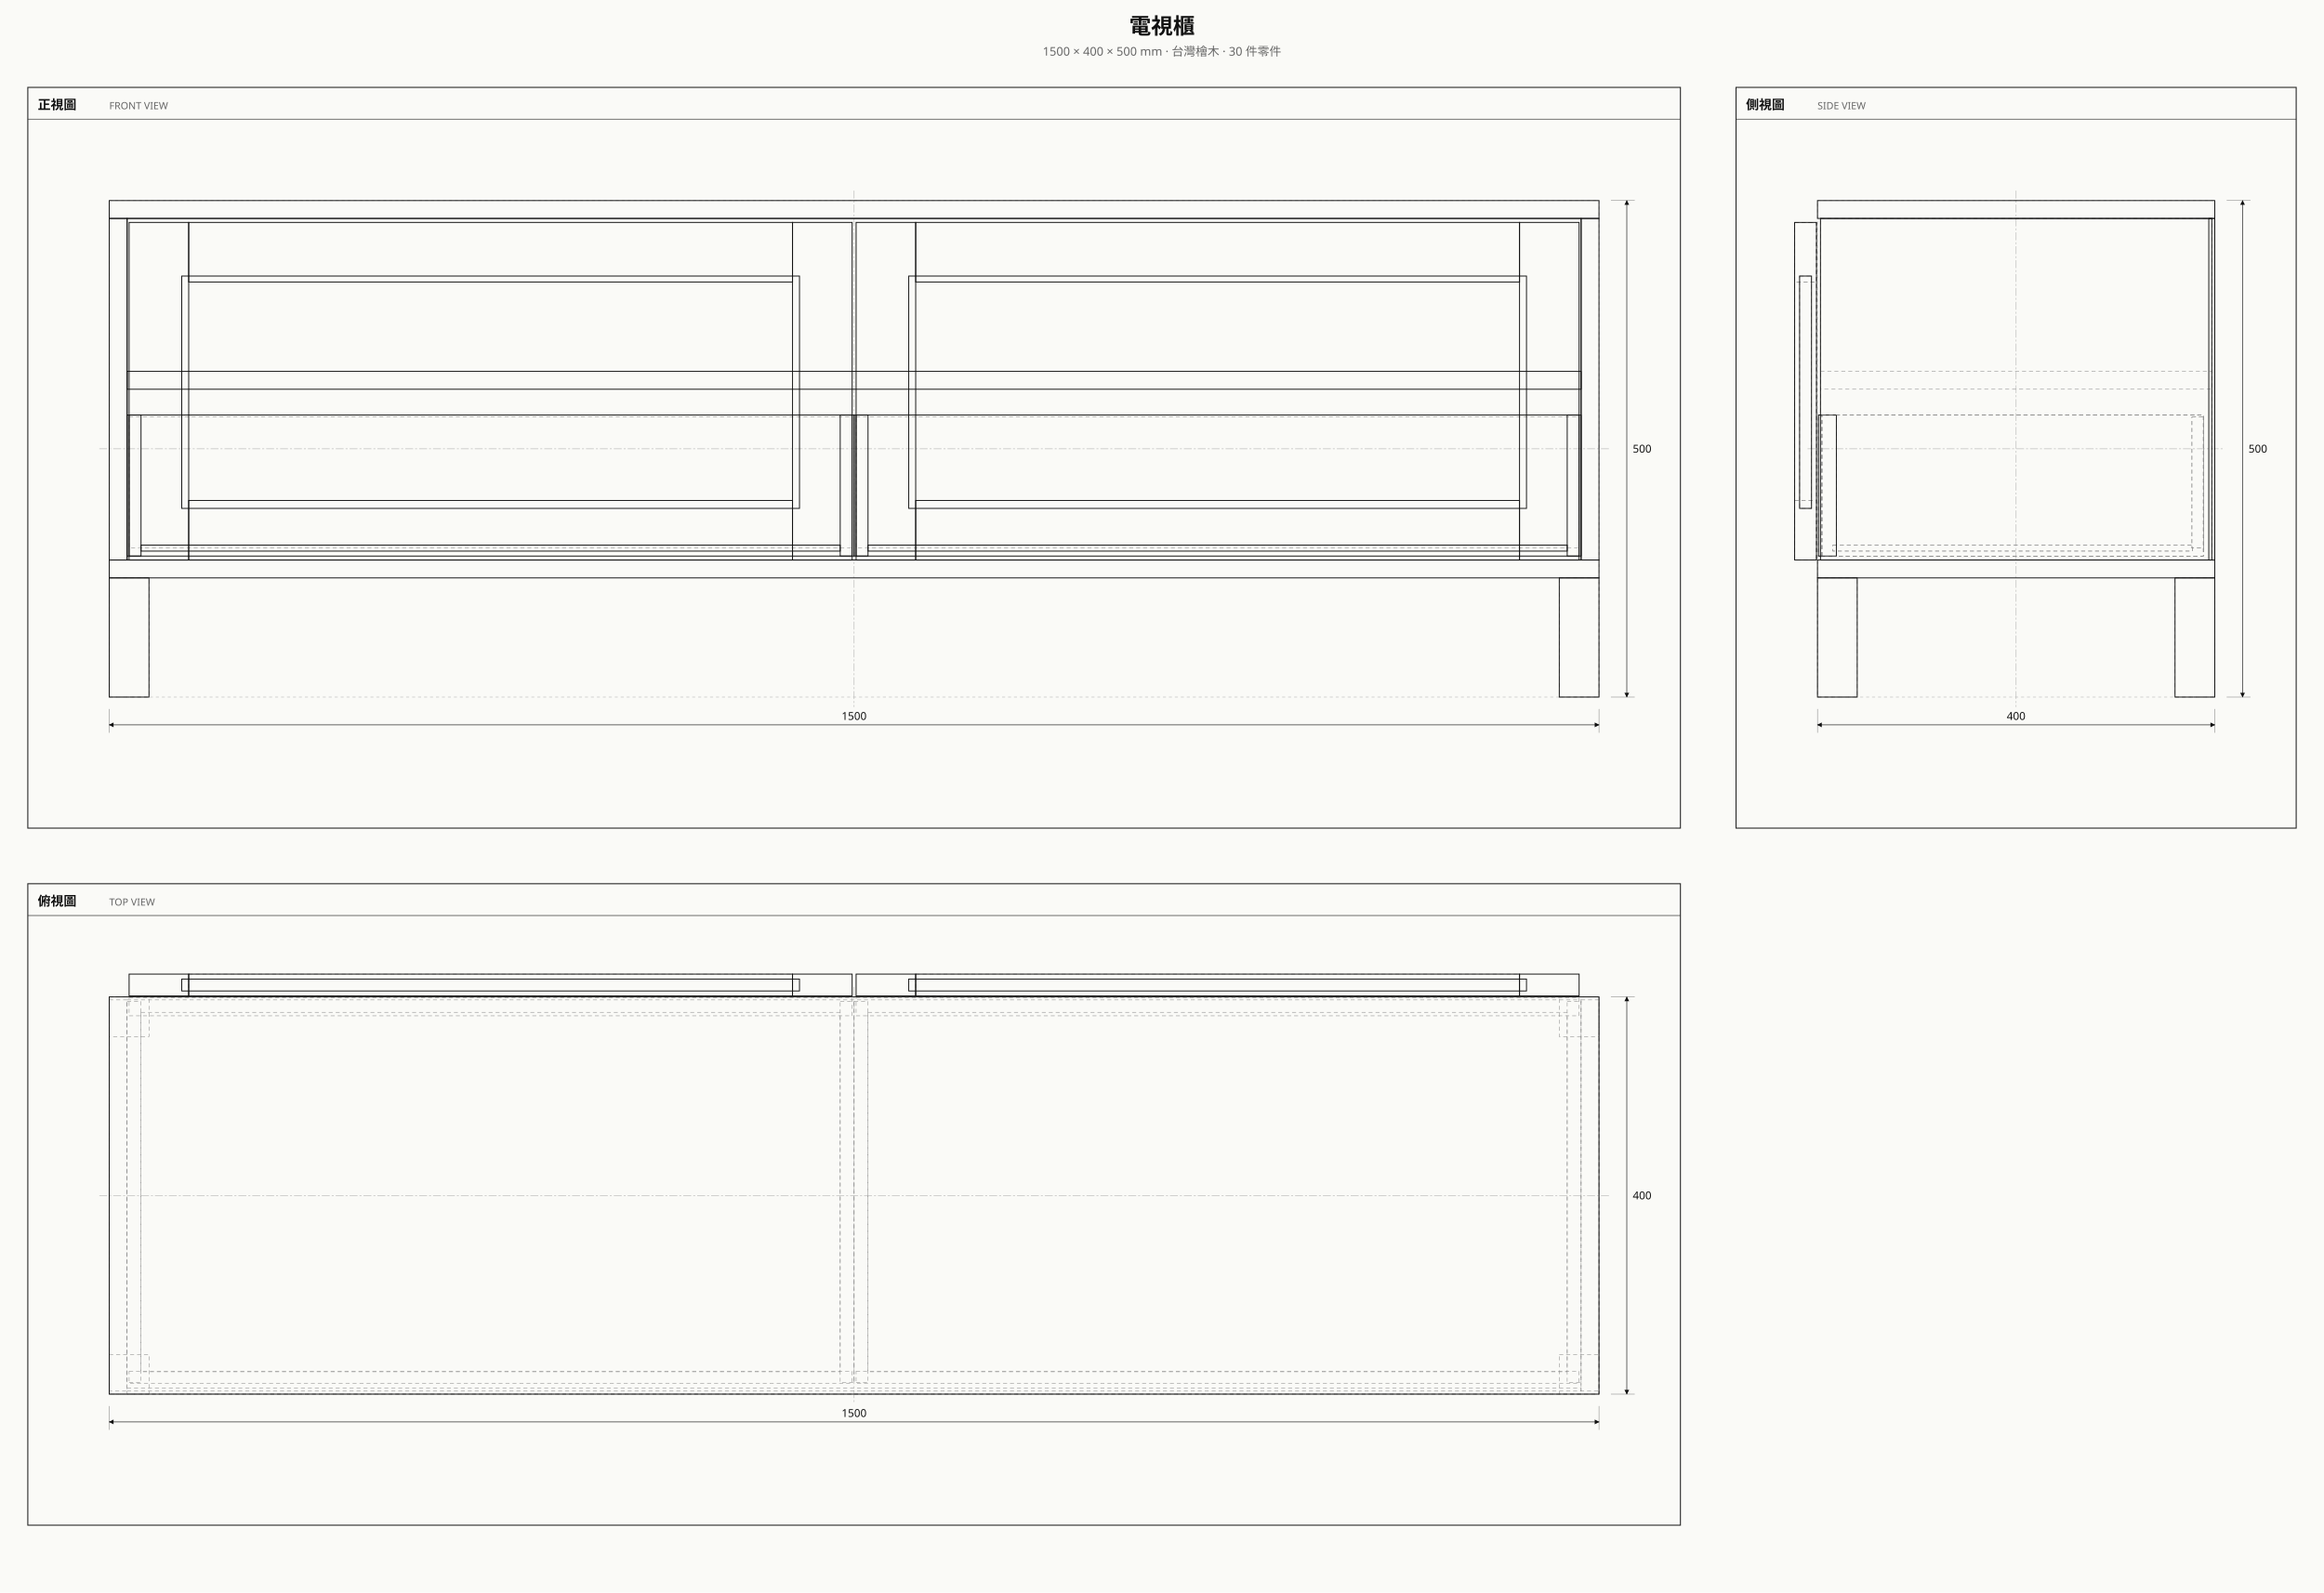
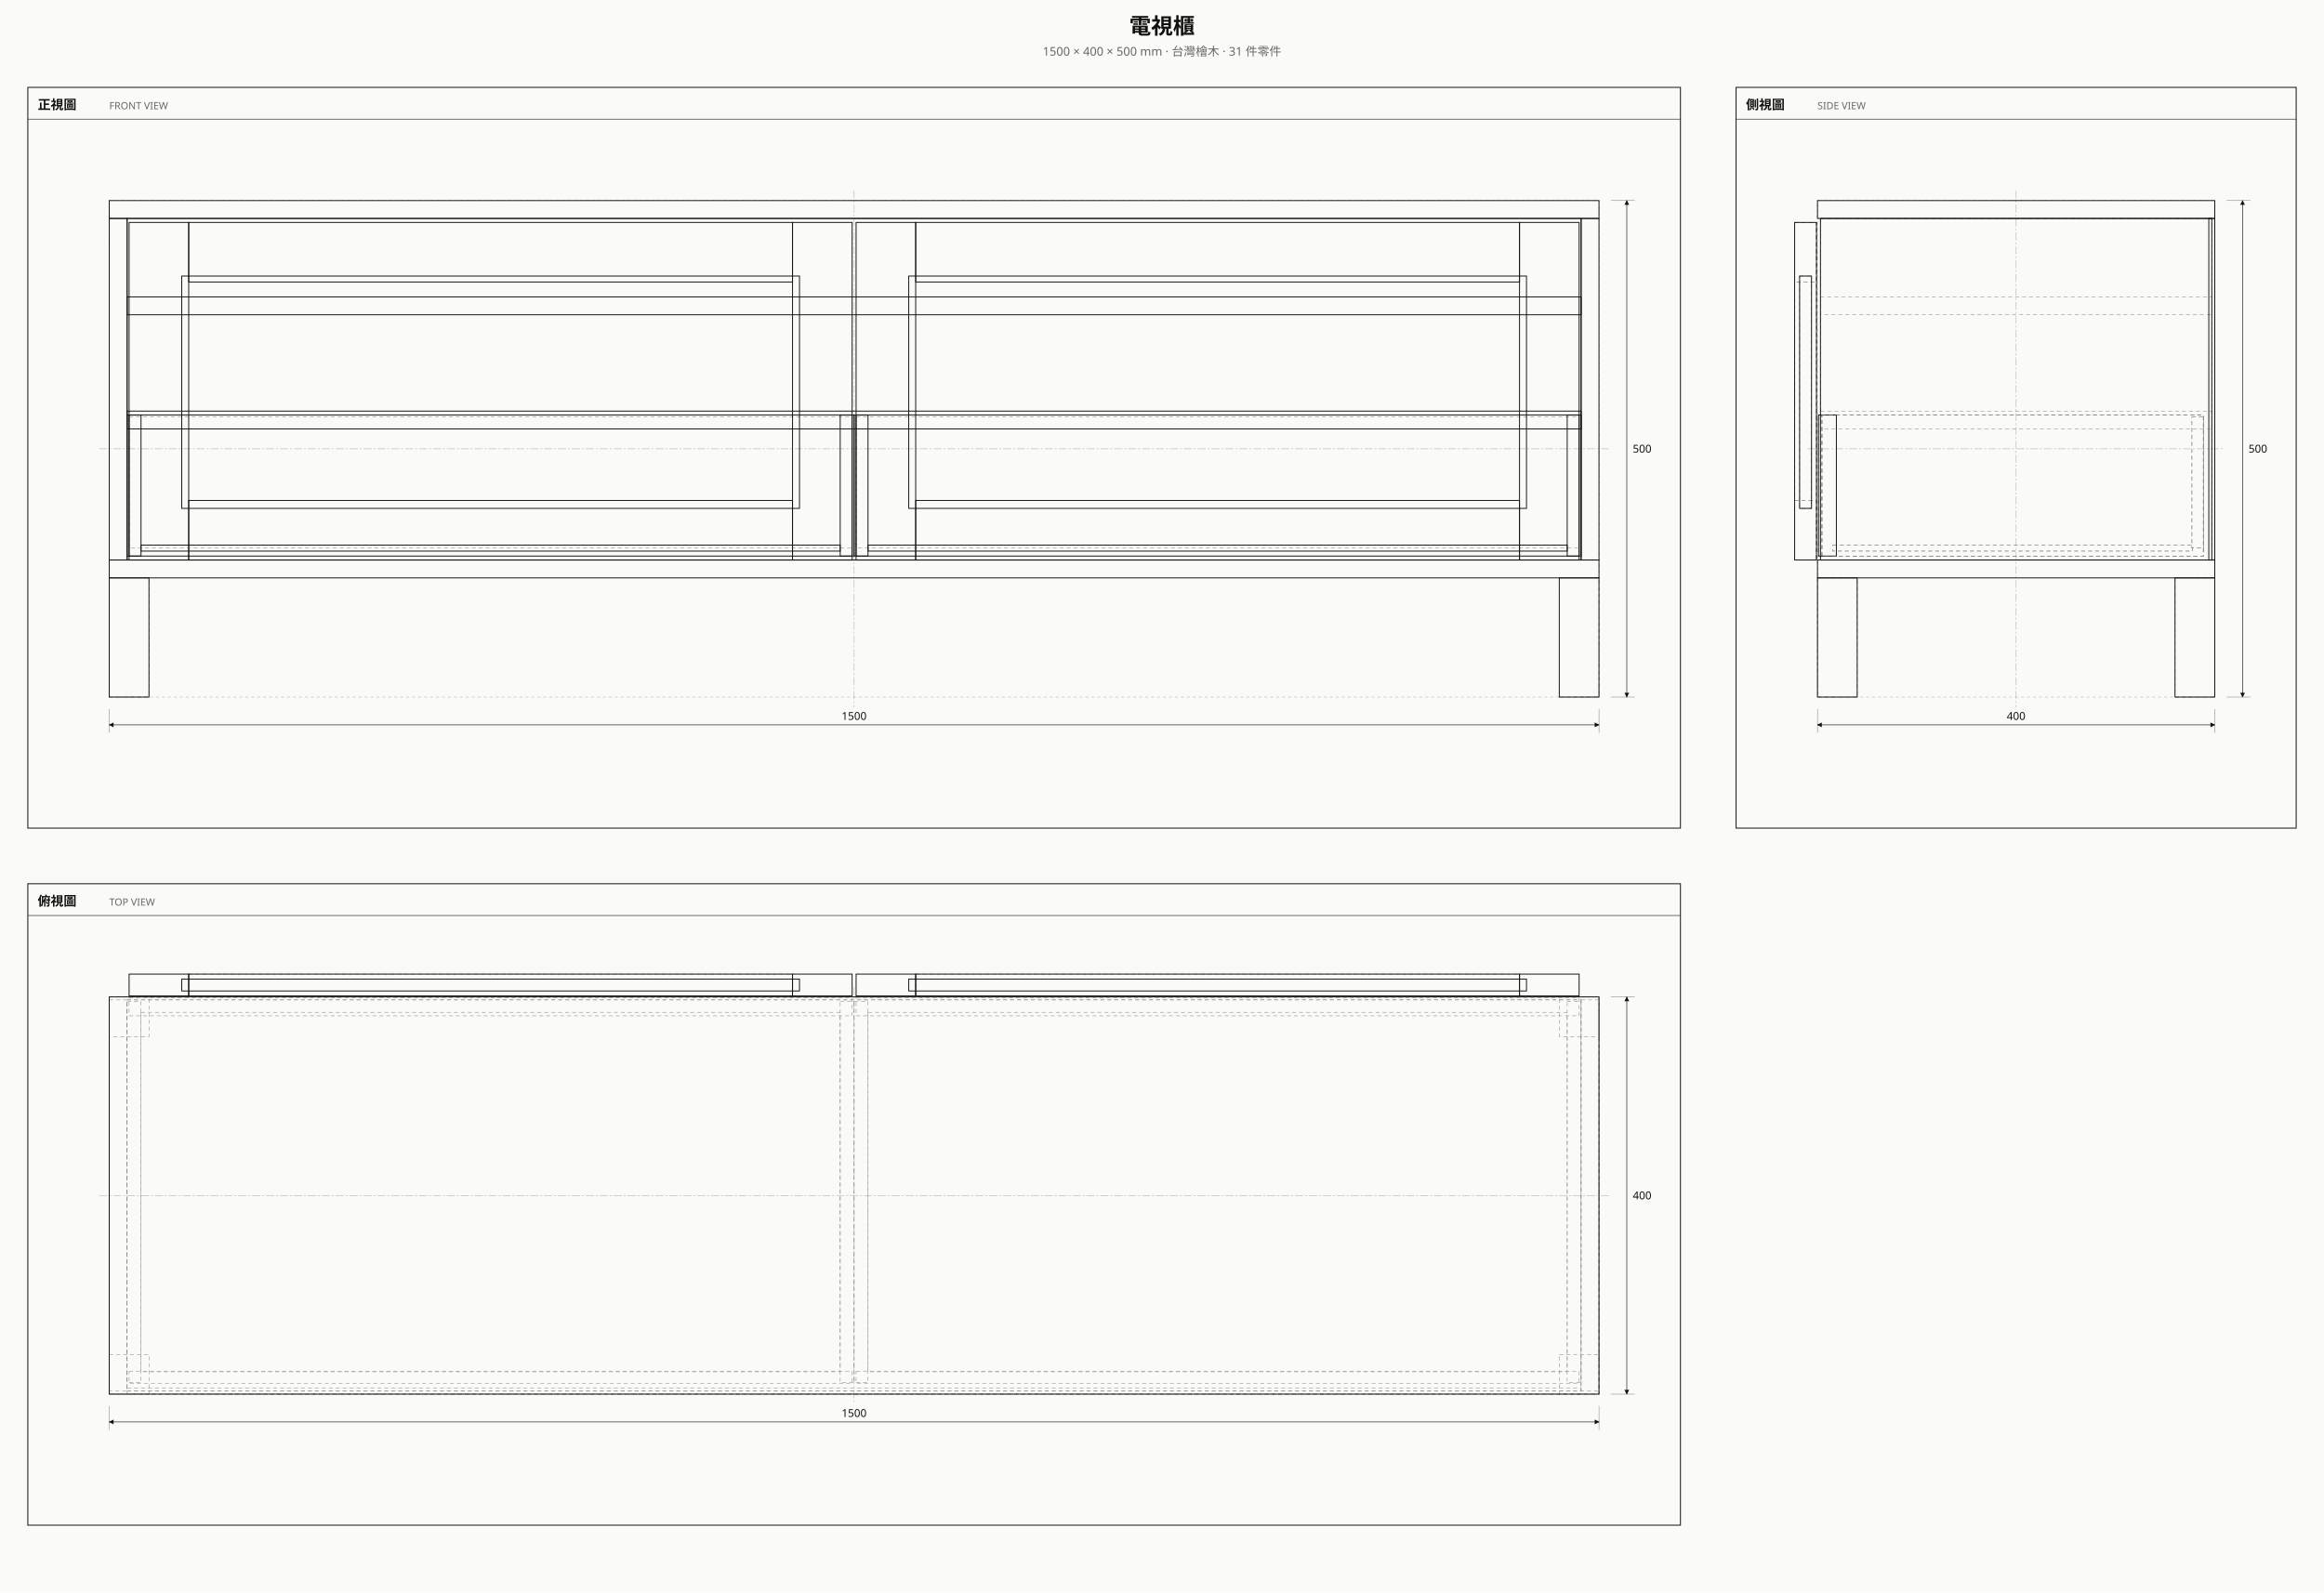
<svg xmlns="http://www.w3.org/2000/svg" viewBox="-20 -10 2340 1604" width="2340">
  <defs>
    <marker id="arr-front" viewBox="0 0 10 10" refX="9" refY="5" markerWidth="8" markerHeight="8" orient="auto-start-reverse">
      <path d="M 0 0 L 10 5 L 0 10 z" fill="#111" />
    </marker>
    <marker id="arr-side" viewBox="0 0 10 10" refX="9" refY="5" markerWidth="8" markerHeight="8" orient="auto-start-reverse">
      <path d="M 0 0 L 10 5 L 0 10 z" fill="#111" />
    </marker>
    <marker id="arr-top" viewBox="0 0 10 10" refX="9" refY="5" markerWidth="8" markerHeight="8" orient="auto-start-reverse">
      <path d="M 0 0 L 10 5 L 0 10 z" fill="#111" />
    </marker>
  </defs>
  <rect x="-20" y="-10" width="2340" height="1604" fill="#fafaf7" />
  <text x="1150" y="24" text-anchor="middle" font-size="22" font-weight="700" fill="#111" font-family="sans-serif">電視櫃</text>
-   <text x="1150" y="46" text-anchor="middle" font-size="12" fill="#666" font-family="sans-serif">1500 × 400 × 500 mm · 台灣檜木 · 30 件零件</text>
+   <text x="1150" y="46" text-anchor="middle" font-size="12" fill="#666" font-family="sans-serif">1500 × 400 × 500 mm · 台灣檜木 · 31 件零件</text>
  <g transform="translate(0, 70)">
    <g transform="translate(840.0, 622.0)">
      <rect x="-832.0" y="-614.0" width="1664.0" height="746.0" fill="none" stroke="#222" stroke-width="1" />
      <line x1="-832.0" y1="-582.0" x2="832.0" y2="-582.0" stroke="#222" stroke-width="0.6" />
      <text x="-822.0" y="-592.0" font-size="13" font-weight="700" fill="#111" font-family="sans-serif">正視圖</text>
      <text x="-750.0" y="-592.0" font-size="10" fill="#666" font-family="sans-serif">FRONT VIEW</text>
      <g stroke="#888" stroke-width="0.5" stroke-dasharray="8 2 2 2" opacity="0.7">
        <line x1="0" y1="-510.0" x2="0" y2="10.0" />
        <line x1="-760.0" y1="-250.0" x2="760.0" y2="-250.0" />
      </g>
      <rect x="-750.0" y="-500.0" width="1500.0" height="500.0" fill="none" stroke="#999" stroke-dasharray="3 3" stroke-width="0.5" opacity="0.8" />
      <rect x="-732.0" y="-482.0" width="1464.0" height="344.0" fill="none" stroke="#111" stroke-width="0.9" />
      <rect x="-730.0" y="-282.0" width="728.0" height="132.0" fill="none" stroke="#888" stroke-width="0.5" stroke-dasharray="4 3" />
      <rect x="2.0" y="-282.0" width="728.0" height="132.0" fill="none" stroke="#888" stroke-width="0.5" stroke-dasharray="4 3" />
      <rect x="-750.0" y="-120.0" width="40.0" height="120.0" fill="none" stroke="#888" stroke-width="0.5" stroke-dasharray="4 3" />
      <rect x="710.0" y="-120.0" width="40.0" height="120.0" fill="none" stroke="#888" stroke-width="0.5" stroke-dasharray="4 3" />
      <rect x="-718.0" y="-153.0" width="704.0" height="6.0" fill="none" stroke="#111" stroke-width="0.9" />
      <rect x="14.0" y="-153.0" width="704.0" height="6.0" fill="none" stroke="#111" stroke-width="0.9" />
      <rect x="-732.0" y="-284.0" width="14.0" height="142.0" fill="none" stroke="#111" stroke-width="0.9" />
      <rect x="-14.0" y="-284.0" width="14.0" height="142.0" fill="none" stroke="#111" stroke-width="0.9" />
      <rect x="0.0" y="-284.0" width="14.0" height="142.0" fill="none" stroke="#111" stroke-width="0.9" />
      <rect x="718.0" y="-284.0" width="14.0" height="142.0" fill="none" stroke="#111" stroke-width="0.9" />
      <rect x="-750.0" y="-482.0" width="18.0" height="344.0" fill="none" stroke="#111" stroke-width="0.9" />
      <rect x="732.0" y="-482.0" width="18.0" height="344.0" fill="none" stroke="#111" stroke-width="0.9" />
-       <rect x="-732.0" y="-328.0" width="1464.0" height="18.0" fill="none" stroke="#111" stroke-width="0.9" />
+       <rect x="-732.0" y="-403.0" width="1464.0" height="18.0" fill="none" stroke="#111" stroke-width="0.9" />
+       <rect x="-732.0" y="-288.0" width="1464.0" height="18.0" fill="none" stroke="#111" stroke-width="0.9" />
      <rect x="-730.0" y="-284.0" width="728.0" height="142.0" fill="none" stroke="#111" stroke-width="0.9" />
      <rect x="2.0" y="-284.0" width="728.0" height="142.0" fill="none" stroke="#111" stroke-width="0.9" />
      <rect x="-750.0" y="-120.0" width="40.0" height="120.0" fill="none" stroke="#111" stroke-width="0.9" />
      <rect x="710.0" y="-120.0" width="40.0" height="120.0" fill="none" stroke="#111" stroke-width="0.9" />
      <rect x="-750.0" y="-500.0" width="1500.0" height="18.0" fill="none" stroke="#111" stroke-width="0.9" />
      <rect x="-750.0" y="-138.0" width="1500.0" height="18.0" fill="none" stroke="#111" stroke-width="0.9" />
      <rect x="-677.0" y="-424.0" width="622.0" height="234.0" fill="none" stroke="#111" stroke-width="0.9" />
      <rect x="55.0" y="-424.0" width="622.0" height="234.0" fill="none" stroke="#111" stroke-width="0.9" />
      <rect x="-670.0" y="-478.0" width="608.0" height="60.0" fill="none" stroke="#111" stroke-width="0.9" />
      <rect x="-670.0" y="-198.0" width="608.0" height="60.0" fill="none" stroke="#111" stroke-width="0.9" />
      <rect x="-730.0" y="-478.0" width="60.0" height="340.0" fill="none" stroke="#111" stroke-width="0.9" />
      <rect x="-62.0" y="-478.0" width="60.0" height="340.0" fill="none" stroke="#111" stroke-width="0.9" />
      <rect x="62.0" y="-478.0" width="608.0" height="60.0" fill="none" stroke="#111" stroke-width="0.9" />
      <rect x="62.0" y="-198.0" width="608.0" height="60.0" fill="none" stroke="#111" stroke-width="0.9" />
      <rect x="2.0" y="-478.0" width="60.0" height="340.0" fill="none" stroke="#111" stroke-width="0.9" />
      <rect x="670.0" y="-478.0" width="60.0" height="340.0" fill="none" stroke="#111" stroke-width="0.9" />
      <g stroke="#111" fill="#111" stroke-width="0.6" font-family="sans-serif">
        <line x1="-750.0" y1="12.0" x2="-750.0" y2="36.0" stroke-width="0.4" stroke="#666" />
        <line x1="750.0" y1="12.0" x2="750.0" y2="36.0" stroke-width="0.4" stroke="#666" />
        <line x1="-750.0" y1="28.0" x2="750.0" y2="28.0" marker-start="url(#arr-front)" marker-end="url(#arr-front)" />
        <text x="0" y="23.0" text-anchor="middle" font-size="11" stroke="none">1500</text>
      </g>
      <g stroke="#111" fill="#111" stroke-width="0.6" font-family="sans-serif">
        <line x1="762.0" y1="-500.0" x2="786.0" y2="-500.0" stroke-width="0.4" stroke="#666" />
        <line x1="762.0" y1="0.0" x2="786.0" y2="0.0" stroke-width="0.4" stroke="#666" />
        <line x1="778.0" y1="-500.0" x2="778.0" y2="0.0" marker-start="url(#arr-front)" marker-end="url(#arr-front)" />
        <text x="784.0" y="-250.0" text-anchor="start" dominant-baseline="middle" font-size="11" stroke="none">500</text>
      </g>
    </g>
    <g transform="translate(1720, 0)">
      <g transform="translate(290.0, 622.0)">
        <rect x="-282.0" y="-614.0" width="564.0" height="746.0" fill="none" stroke="#222" stroke-width="1" />
        <line x1="-282.0" y1="-582.0" x2="282.0" y2="-582.0" stroke="#222" stroke-width="0.6" />
        <text x="-272.0" y="-592.0" font-size="13" font-weight="700" fill="#111" font-family="sans-serif">側視圖</text>
        <text x="-200.0" y="-592.0" font-size="10" fill="#666" font-family="sans-serif">SIDE VIEW</text>
        <g stroke="#888" stroke-width="0.5" stroke-dasharray="8 2 2 2" opacity="0.7">
          <line x1="0" y1="-510.0" x2="0" y2="10.0" />
          <line x1="-210.0" y1="-250.0" x2="210.0" y2="-250.0" />
        </g>
        <rect x="-200.0" y="-500.0" width="400.0" height="500.0" fill="none" stroke="#999" stroke-dasharray="3 3" stroke-width="0.5" opacity="0.8" />
        <rect x="-197.0" y="-482.0" width="394.0" height="344.0" fill="none" stroke="#888" stroke-width="0.5" stroke-dasharray="4 3" />
        <rect x="-195.5" y="-284.0" width="384.0" height="142.0" fill="none" stroke="#888" stroke-width="0.5" stroke-dasharray="4 3" />
        <rect x="-200.0" y="-120.0" width="40.0" height="120.0" fill="none" stroke="#888" stroke-width="0.5" stroke-dasharray="4 3" />
        <rect x="160.0" y="-120.0" width="40.0" height="120.0" fill="none" stroke="#888" stroke-width="0.5" stroke-dasharray="4 3" />
        <rect x="-223.0" y="-478.0" width="22.0" height="340.0" fill="none" stroke="#888" stroke-width="0.5" stroke-dasharray="4 3" />
        <rect x="-223.0" y="-478.0" width="22.0" height="60.0" fill="none" stroke="#888" stroke-width="0.5" stroke-dasharray="4 3" />
        <rect x="-223.0" y="-198.0" width="22.0" height="60.0" fill="none" stroke="#888" stroke-width="0.5" stroke-dasharray="4 3" />
        <rect x="-218.0" y="-424.0" width="12.0" height="234.0" fill="none" stroke="#888" stroke-width="0.5" stroke-dasharray="4 3" />
        <rect x="-184.5" y="-153.0" width="362.0" height="6.0" fill="none" stroke="#888" stroke-width="0.5" stroke-dasharray="4 3" />
        <rect x="-199.0" y="-284.0" width="18.0" height="142.0" fill="none" stroke="#888" stroke-width="0.5" stroke-dasharray="4 3" />
        <rect x="177.0" y="-282.0" width="12.0" height="132.0" fill="none" stroke="#888" stroke-width="0.5" stroke-dasharray="4 3" />
        <rect x="-223.0" y="-478.0" width="22.0" height="340.0" fill="none" stroke="#888" stroke-width="0.5" stroke-dasharray="4 3" />
        <rect x="-195.5" y="-284.0" width="384.0" height="142.0" fill="none" stroke="#888" stroke-width="0.5" stroke-dasharray="4 3" />
        <rect x="-195.5" y="-284.0" width="384.0" height="142.0" fill="none" stroke="#888" stroke-width="0.5" stroke-dasharray="4 3" />
        <rect x="-223.0" y="-478.0" width="22.0" height="340.0" fill="none" stroke="#888" stroke-width="0.5" stroke-dasharray="4 3" />
        <rect x="-223.0" y="-478.0" width="22.0" height="60.0" fill="none" stroke="#888" stroke-width="0.5" stroke-dasharray="4 3" />
        <rect x="-223.0" y="-198.0" width="22.0" height="60.0" fill="none" stroke="#888" stroke-width="0.5" stroke-dasharray="4 3" />
        <rect x="-218.0" y="-424.0" width="12.0" height="234.0" fill="none" stroke="#111" stroke-width="0.9" />
        <rect x="-184.5" y="-153.0" width="362.0" height="6.0" fill="none" stroke="#888" stroke-width="0.5" stroke-dasharray="4 3" />
        <rect x="-199.0" y="-284.0" width="18.0" height="142.0" fill="none" stroke="#111" stroke-width="0.9" />
        <rect x="177.0" y="-282.0" width="12.0" height="132.0" fill="none" stroke="#888" stroke-width="0.5" stroke-dasharray="4 3" />
        <rect x="-223.0" y="-478.0" width="22.0" height="340.0" fill="none" stroke="#111" stroke-width="0.9" />
-         <rect x="-197.0" y="-328.0" width="394.0" height="18.0" fill="none" stroke="#888" stroke-width="0.5" stroke-dasharray="4 3" />
+         <rect x="-197.0" y="-403.0" width="394.0" height="18.0" fill="none" stroke="#888" stroke-width="0.5" stroke-dasharray="4 3" />
        <rect x="194.0" y="-482.0" width="6.0" height="344.0" fill="none" stroke="#111" stroke-width="0.9" />
+         <rect x="-197.0" y="-288.0" width="394.0" height="18.0" fill="none" stroke="#888" stroke-width="0.5" stroke-dasharray="4 3" />
        <rect x="-195.5" y="-284.0" width="384.0" height="142.0" fill="none" stroke="#888" stroke-width="0.5" stroke-dasharray="4 3" />
        <rect x="-200.0" y="-120.0" width="40.0" height="120.0" fill="none" stroke="#111" stroke-width="0.9" />
        <rect x="160.0" y="-120.0" width="40.0" height="120.0" fill="none" stroke="#111" stroke-width="0.9" />
        <rect x="-200.0" y="-500.0" width="400.0" height="18.0" fill="none" stroke="#111" stroke-width="0.9" />
        <rect x="-200.0" y="-138.0" width="400.0" height="18.0" fill="none" stroke="#111" stroke-width="0.9" />
        <rect x="-197.0" y="-482.0" width="394.0" height="344.0" fill="none" stroke="#111" stroke-width="0.9" />
        <g stroke="#111" fill="#111" stroke-width="0.6" font-family="sans-serif">
          <line x1="-200.0" y1="12.0" x2="-200.0" y2="36.0" stroke-width="0.4" stroke="#666" />
          <line x1="200.0" y1="12.0" x2="200.0" y2="36.0" stroke-width="0.4" stroke="#666" />
          <line x1="-200.0" y1="28.0" x2="200.0" y2="28.0" marker-start="url(#arr-side)" marker-end="url(#arr-side)" />
          <text x="0" y="23.0" text-anchor="middle" font-size="11" stroke="none">400</text>
        </g>
        <g stroke="#111" fill="#111" stroke-width="0.6" font-family="sans-serif">
          <line x1="212.0" y1="-500.0" x2="236.0" y2="-500.0" stroke-width="0.4" stroke="#666" />
          <line x1="212.0" y1="0.0" x2="236.0" y2="0.0" stroke-width="0.4" stroke="#666" />
          <line x1="228.0" y1="-500.0" x2="228.0" y2="0.0" marker-start="url(#arr-side)" marker-end="url(#arr-side)" />
          <text x="234.0" y="-250.0" text-anchor="start" dominant-baseline="middle" font-size="11" stroke="none">500</text>
        </g>
      </g>
    </g>
    <g transform="translate(0, 802)">
      <g transform="translate(840.0, 322.0)">
        <rect x="-832.0" y="-314.0" width="1664.0" height="646.0" fill="none" stroke="#222" stroke-width="1" />
        <line x1="-832.0" y1="-282.0" x2="832.0" y2="-282.0" stroke="#222" stroke-width="0.6" />
        <text x="-822.0" y="-292.0" font-size="13" font-weight="700" fill="#111" font-family="sans-serif">俯視圖</text>
        <text x="-750.0" y="-292.0" font-size="10" fill="#666" font-family="sans-serif">TOP VIEW</text>
        <g stroke="#888" stroke-width="0.5" stroke-dasharray="8 2 2 2" opacity="0.7">
          <line x1="0" y1="-210.0" x2="0" y2="210.0" />
          <line x1="-760.0" y1="0.0" x2="760.0" y2="0.0" />
        </g>
        <rect x="-750.0" y="-200.0" width="1500.0" height="400.0" fill="none" stroke="#999" stroke-dasharray="3 3" stroke-width="0.5" opacity="0.8" />
        <rect x="-750.0" y="-200.0" width="40.0" height="40.0" fill="none" stroke="#888" stroke-width="0.5" stroke-dasharray="4 3" />
        <rect x="-750.0" y="160.0" width="40.0" height="40.0" fill="none" stroke="#888" stroke-width="0.5" stroke-dasharray="4 3" />
        <rect x="710.0" y="-200.0" width="40.0" height="40.0" fill="none" stroke="#888" stroke-width="0.5" stroke-dasharray="4 3" />
        <rect x="710.0" y="160.0" width="40.0" height="40.0" fill="none" stroke="#888" stroke-width="0.5" stroke-dasharray="4 3" />
        <rect x="-750.0" y="-200.0" width="1500.0" height="400.0" fill="none" stroke="#888" stroke-width="0.5" stroke-dasharray="4 3" />
        <rect x="-718.0" y="-184.5" width="704.0" height="362.0" fill="none" stroke="#888" stroke-width="0.5" stroke-dasharray="4 3" />
        <rect x="14.0" y="-184.5" width="704.0" height="362.0" fill="none" stroke="#888" stroke-width="0.5" stroke-dasharray="4 3" />
        <rect x="-670.0" y="-223.0" width="608.0" height="22.0" fill="none" stroke="#888" stroke-width="0.5" stroke-dasharray="4 3" />
        <rect x="62.0" y="-223.0" width="608.0" height="22.0" fill="none" stroke="#888" stroke-width="0.5" stroke-dasharray="4 3" />
        <rect x="-730.0" y="177.0" width="728.0" height="12.0" fill="none" stroke="#888" stroke-width="0.5" stroke-dasharray="4 3" />
        <rect x="2.0" y="177.0" width="728.0" height="12.0" fill="none" stroke="#888" stroke-width="0.5" stroke-dasharray="4 3" />
        <rect x="-730.0" y="-199.0" width="728.0" height="18.0" fill="none" stroke="#888" stroke-width="0.5" stroke-dasharray="4 3" />
        <rect x="-732.0" y="-195.5" width="14.0" height="384.0" fill="none" stroke="#888" stroke-width="0.5" stroke-dasharray="4 3" />
        <rect x="-14.0" y="-195.5" width="14.0" height="384.0" fill="none" stroke="#888" stroke-width="0.5" stroke-dasharray="4 3" />
        <rect x="2.0" y="-199.0" width="728.0" height="18.0" fill="none" stroke="#888" stroke-width="0.5" stroke-dasharray="4 3" />
        <rect x="0.0" y="-195.5" width="14.0" height="384.0" fill="none" stroke="#888" stroke-width="0.5" stroke-dasharray="4 3" />
        <rect x="718.0" y="-195.5" width="14.0" height="384.0" fill="none" stroke="#888" stroke-width="0.5" stroke-dasharray="4 3" />
        <rect x="-732.0" y="-197.0" width="1464.0" height="394.0" fill="none" stroke="#888" stroke-width="0.5" stroke-dasharray="4 3" />
+         <rect x="-732.0" y="-197.0" width="1464.0" height="394.0" fill="none" stroke="#888" stroke-width="0.5" stroke-dasharray="4 3" />
        <rect x="-677.0" y="-218.0" width="622.0" height="12.0" fill="none" stroke="#111" stroke-width="0.9" />
        <rect x="55.0" y="-218.0" width="622.0" height="12.0" fill="none" stroke="#111" stroke-width="0.9" />
        <rect x="-670.0" y="-223.0" width="608.0" height="22.0" fill="none" stroke="#111" stroke-width="0.9" />
        <rect x="-730.0" y="-223.0" width="60.0" height="22.0" fill="none" stroke="#111" stroke-width="0.9" />
        <rect x="-62.0" y="-223.0" width="60.0" height="22.0" fill="none" stroke="#111" stroke-width="0.9" />
        <rect x="62.0" y="-223.0" width="608.0" height="22.0" fill="none" stroke="#111" stroke-width="0.9" />
        <rect x="2.0" y="-223.0" width="60.0" height="22.0" fill="none" stroke="#111" stroke-width="0.9" />
        <rect x="670.0" y="-223.0" width="60.0" height="22.0" fill="none" stroke="#111" stroke-width="0.9" />
        <rect x="-750.0" y="-197.0" width="18.0" height="394.0" fill="none" stroke="#888" stroke-width="0.5" stroke-dasharray="4 3" />
        <rect x="732.0" y="-197.0" width="18.0" height="394.0" fill="none" stroke="#888" stroke-width="0.5" stroke-dasharray="4 3" />
        <rect x="-732.0" y="194.0" width="1464.0" height="6.0" fill="none" stroke="#888" stroke-width="0.5" stroke-dasharray="4 3" />
        <rect x="-750.0" y="-200.0" width="1500.0" height="400.0" fill="none" stroke="#111" stroke-width="0.9" />
        <g stroke="#111" fill="#111" stroke-width="0.6" font-family="sans-serif">
          <line x1="-750.0" y1="212.0" x2="-750.0" y2="236.0" stroke-width="0.4" stroke="#666" />
          <line x1="750.0" y1="212.0" x2="750.0" y2="236.0" stroke-width="0.4" stroke="#666" />
          <line x1="-750.0" y1="228.0" x2="750.0" y2="228.0" marker-start="url(#arr-top)" marker-end="url(#arr-top)" />
          <text x="0" y="223.0" text-anchor="middle" font-size="11" stroke="none">1500</text>
        </g>
        <g stroke="#111" fill="#111" stroke-width="0.6" font-family="sans-serif">
          <line x1="762.0" y1="-200.0" x2="786.0" y2="-200.0" stroke-width="0.4" stroke="#666" />
          <line x1="762.0" y1="200.0" x2="786.0" y2="200.0" stroke-width="0.4" stroke="#666" />
          <line x1="778.0" y1="-200.0" x2="778.0" y2="200.0" marker-start="url(#arr-top)" marker-end="url(#arr-top)" />
          <text x="784.0" y="0.0" text-anchor="start" dominant-baseline="middle" font-size="11" stroke="none">400</text>
        </g>
      </g>
    </g>
  </g>
</svg>
